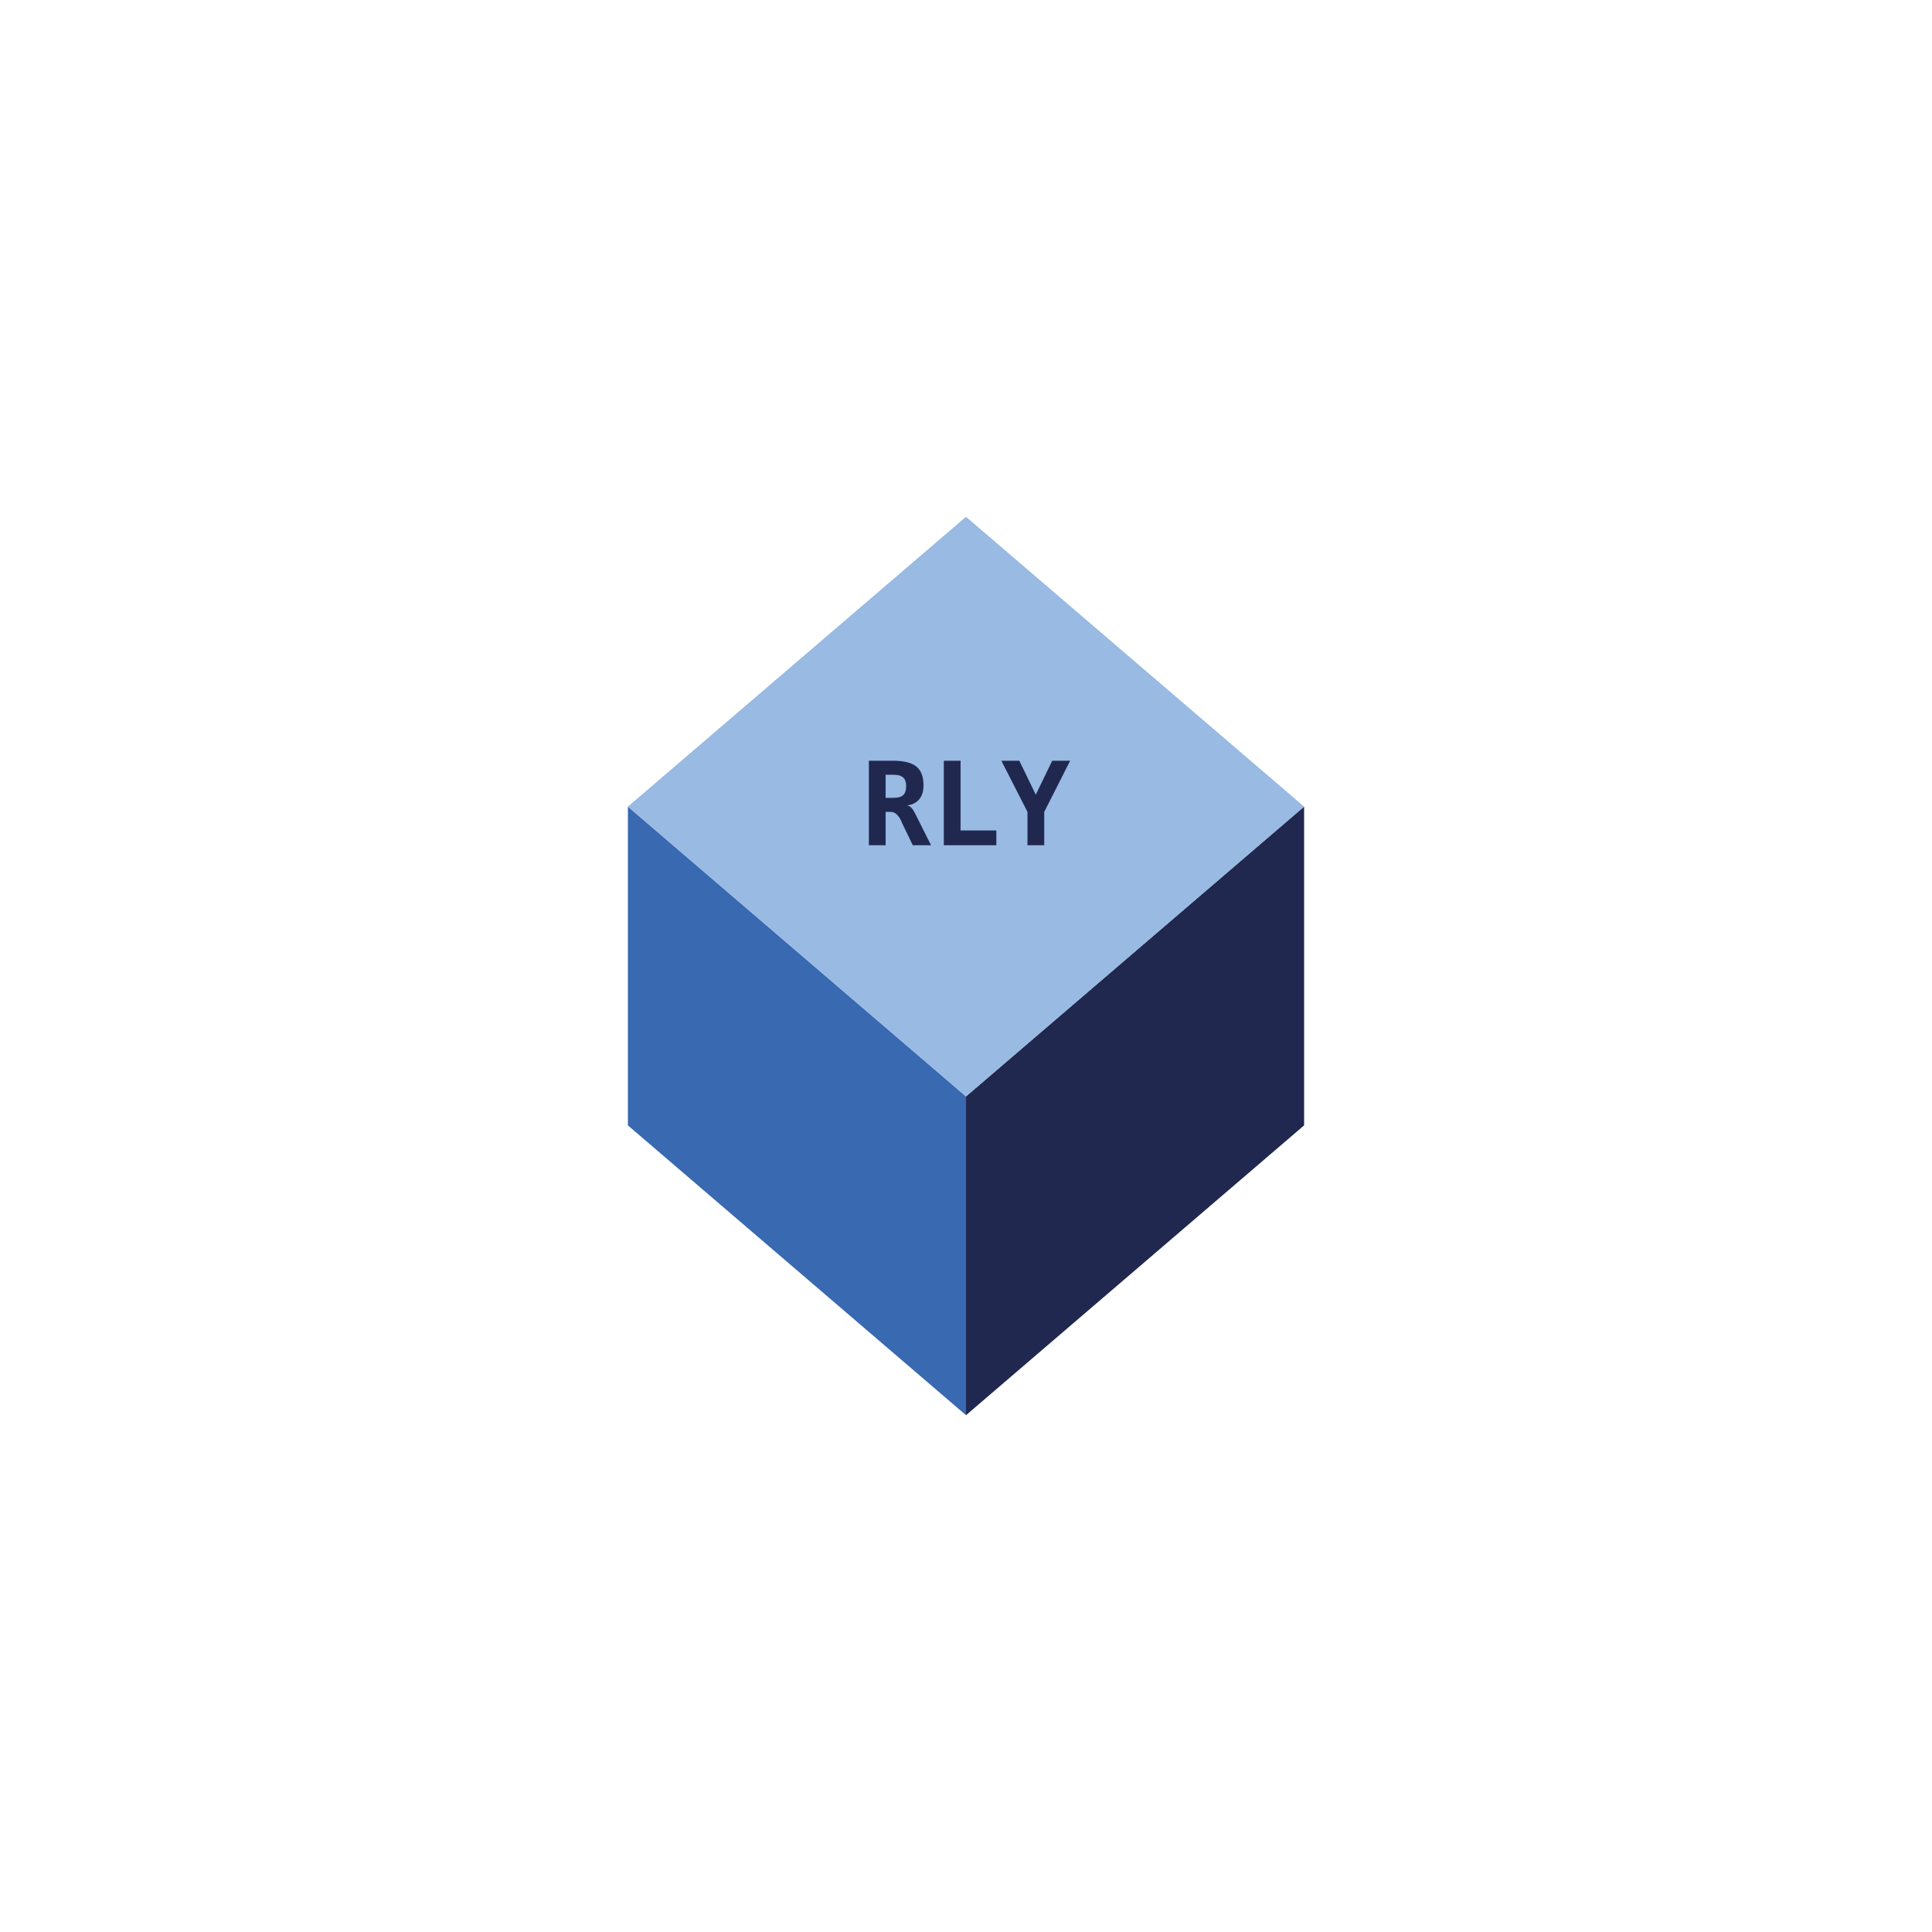
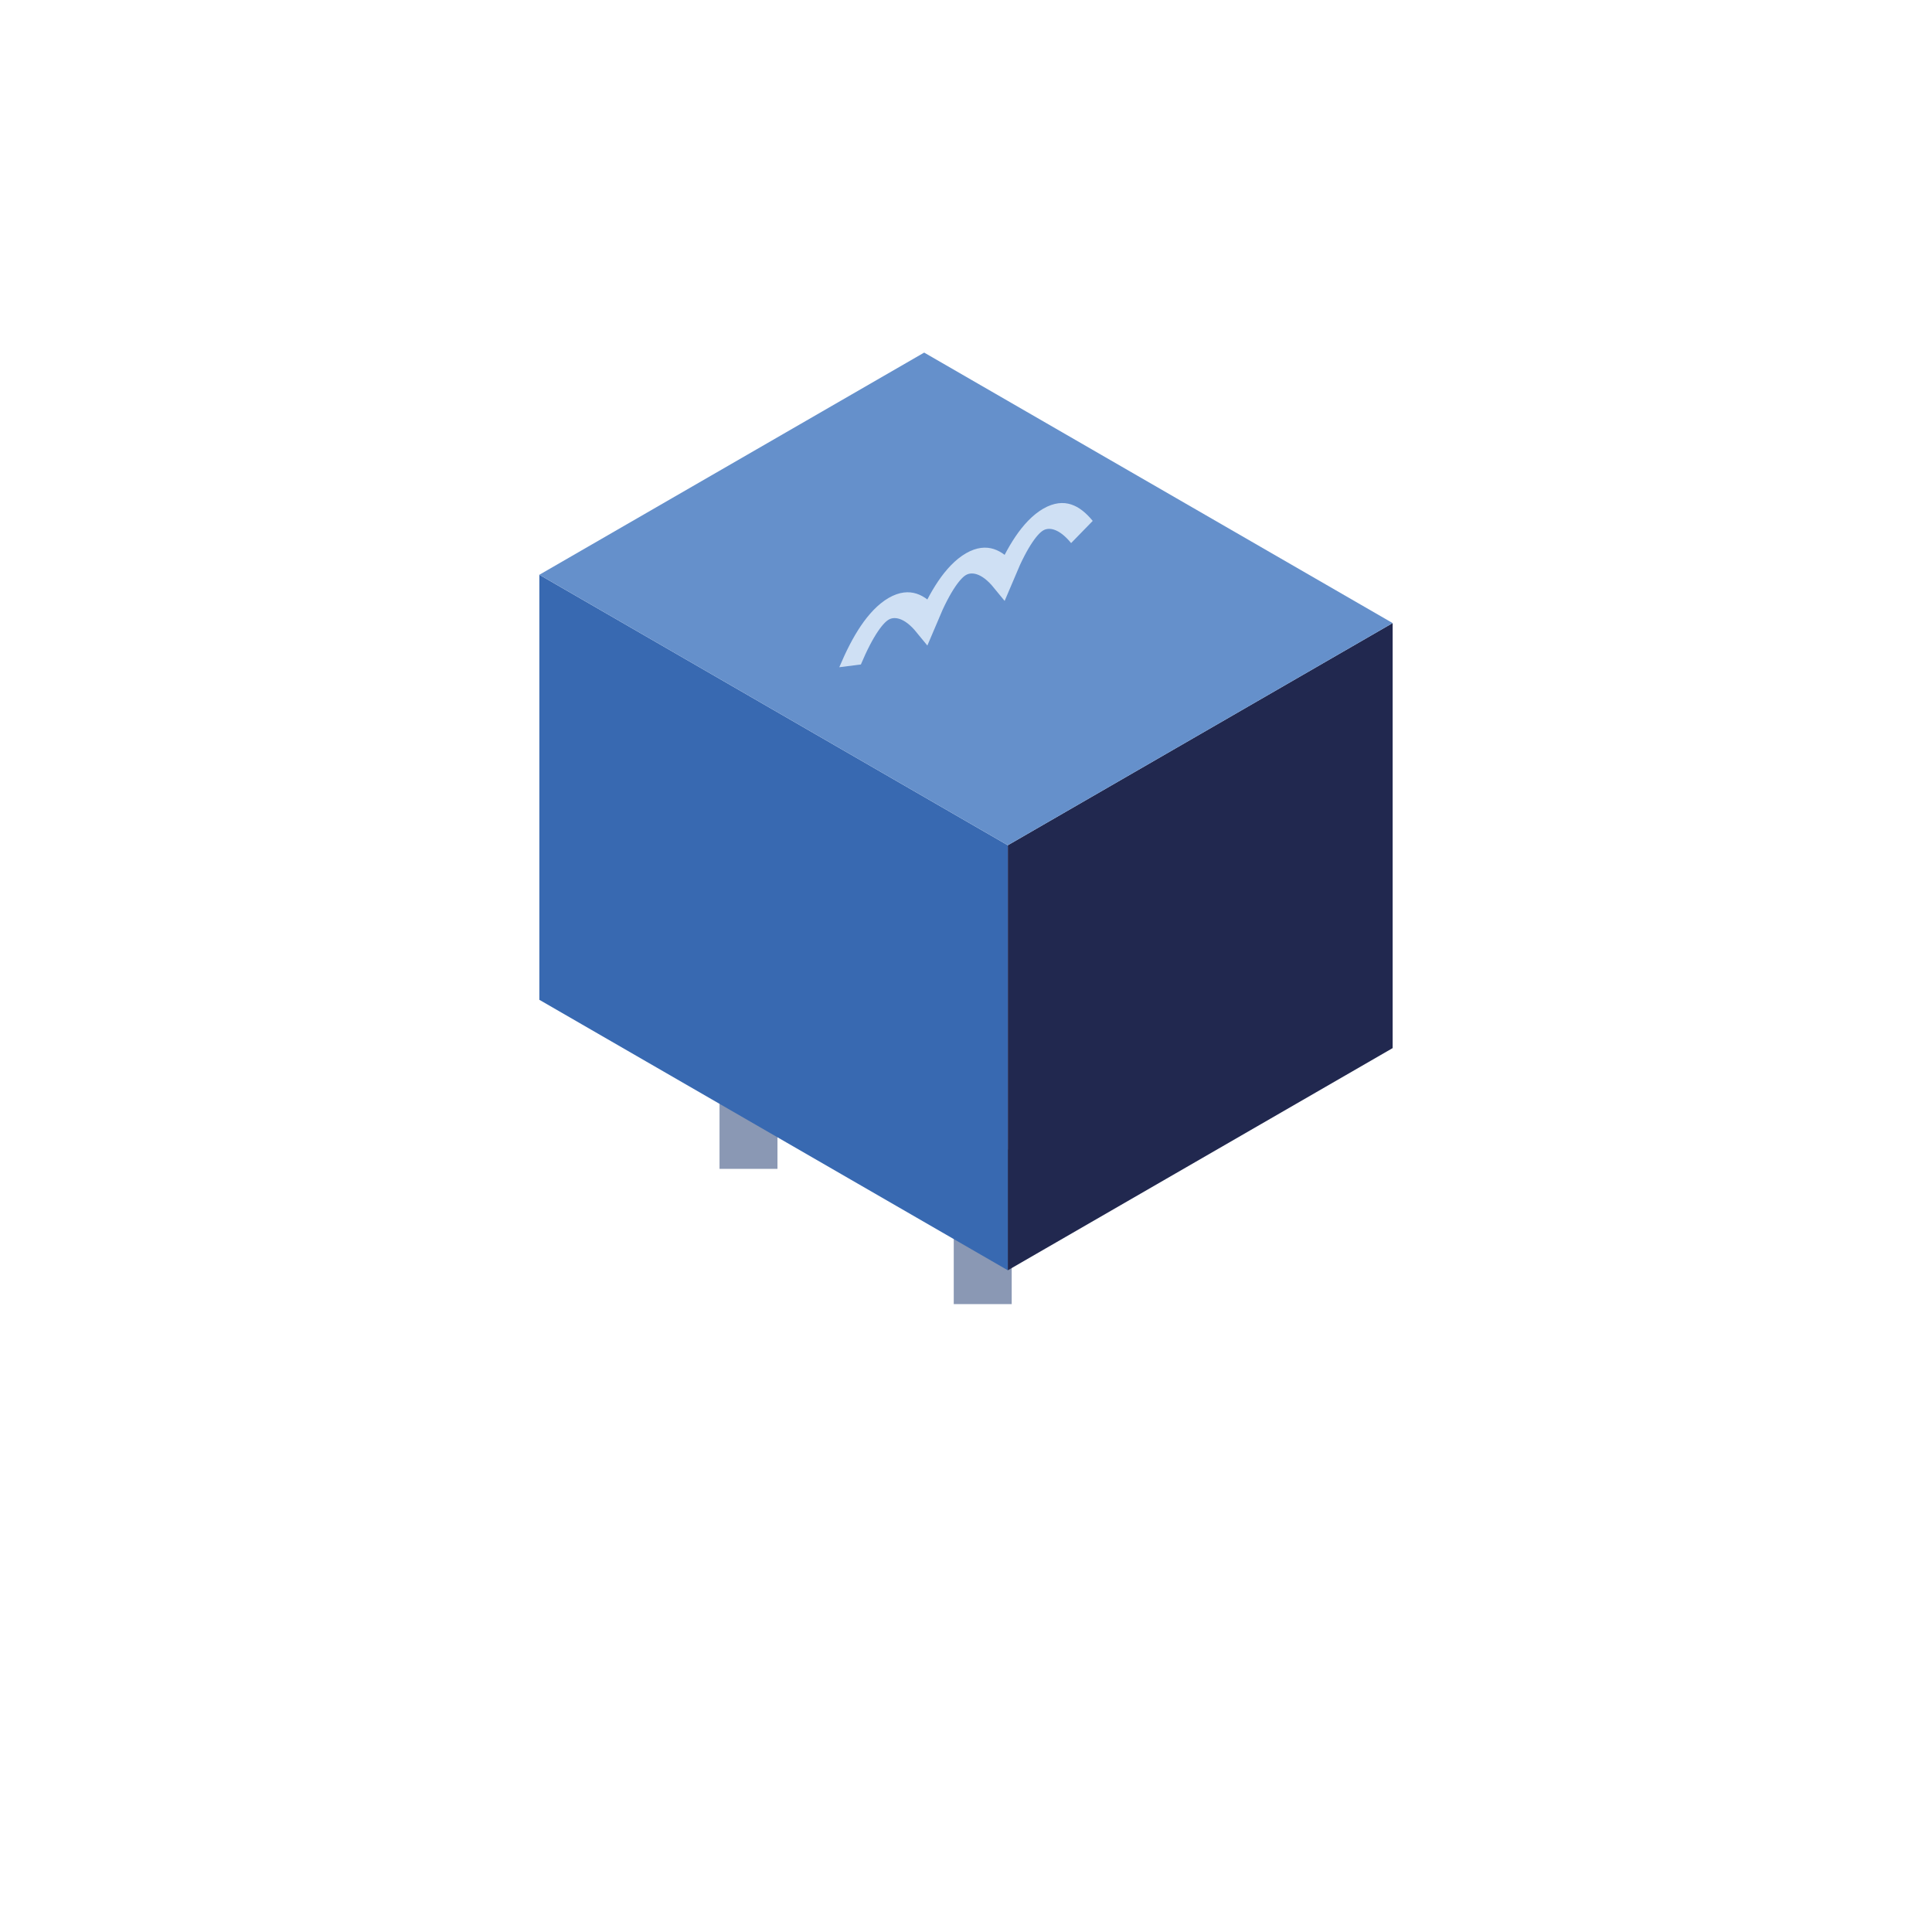
<svg xmlns="http://www.w3.org/2000/svg" viewBox="0 0 200 200">
-   <polygon points="65,83.5 100,113.5 100,146.5 65,116.5" fill="#3869B1" />
-   <polygon points="100,113.5 135,83.5 135,116.5 100,146.5" fill="#21284F" />
-   <polygon points="100,53.5 135,83.5 100,113.5 65,83.5" fill="#98BAE3" />
-   <text x="100" y="87.5" font-family="Roboto Mono, monospace" font-size="12" font-weight="700" fill="#21284F" text-anchor="middle">RLY</text>
+   <rect x="74.484" y="105" width="6" height="16" fill="#8A98B4" />
+   <rect x="98.732" y="119" width="6" height="16" fill="#8A98B4" />
+   <rect x="109.124" y="99" width="6" height="16" fill="#8A98B4" />
+   <polygon points="55.834,59.5 104.33,87.5 104.33,131.5 55.834,103.5" fill="#3869B1" />
+   <polygon points="104.33,87.5 144.166,64.5 144.166,108.5 104.33,131.5" fill="#21284F" />
+   <polygon points="95.67,36.5 144.166,64.5 104.33,87.5 55.834,59.5" fill="#6590CB" />
+   <g transform="translate(100 62) skewY(-30) scale(1 0.9)">
+     <path d="M -12 0 q 4 -8 8 0 q 4 -8 8 0 q 4 -8 8 0" fill="none" stroke="#CFE0F4" stroke-width="2.5" />
+   </g>
</svg>
